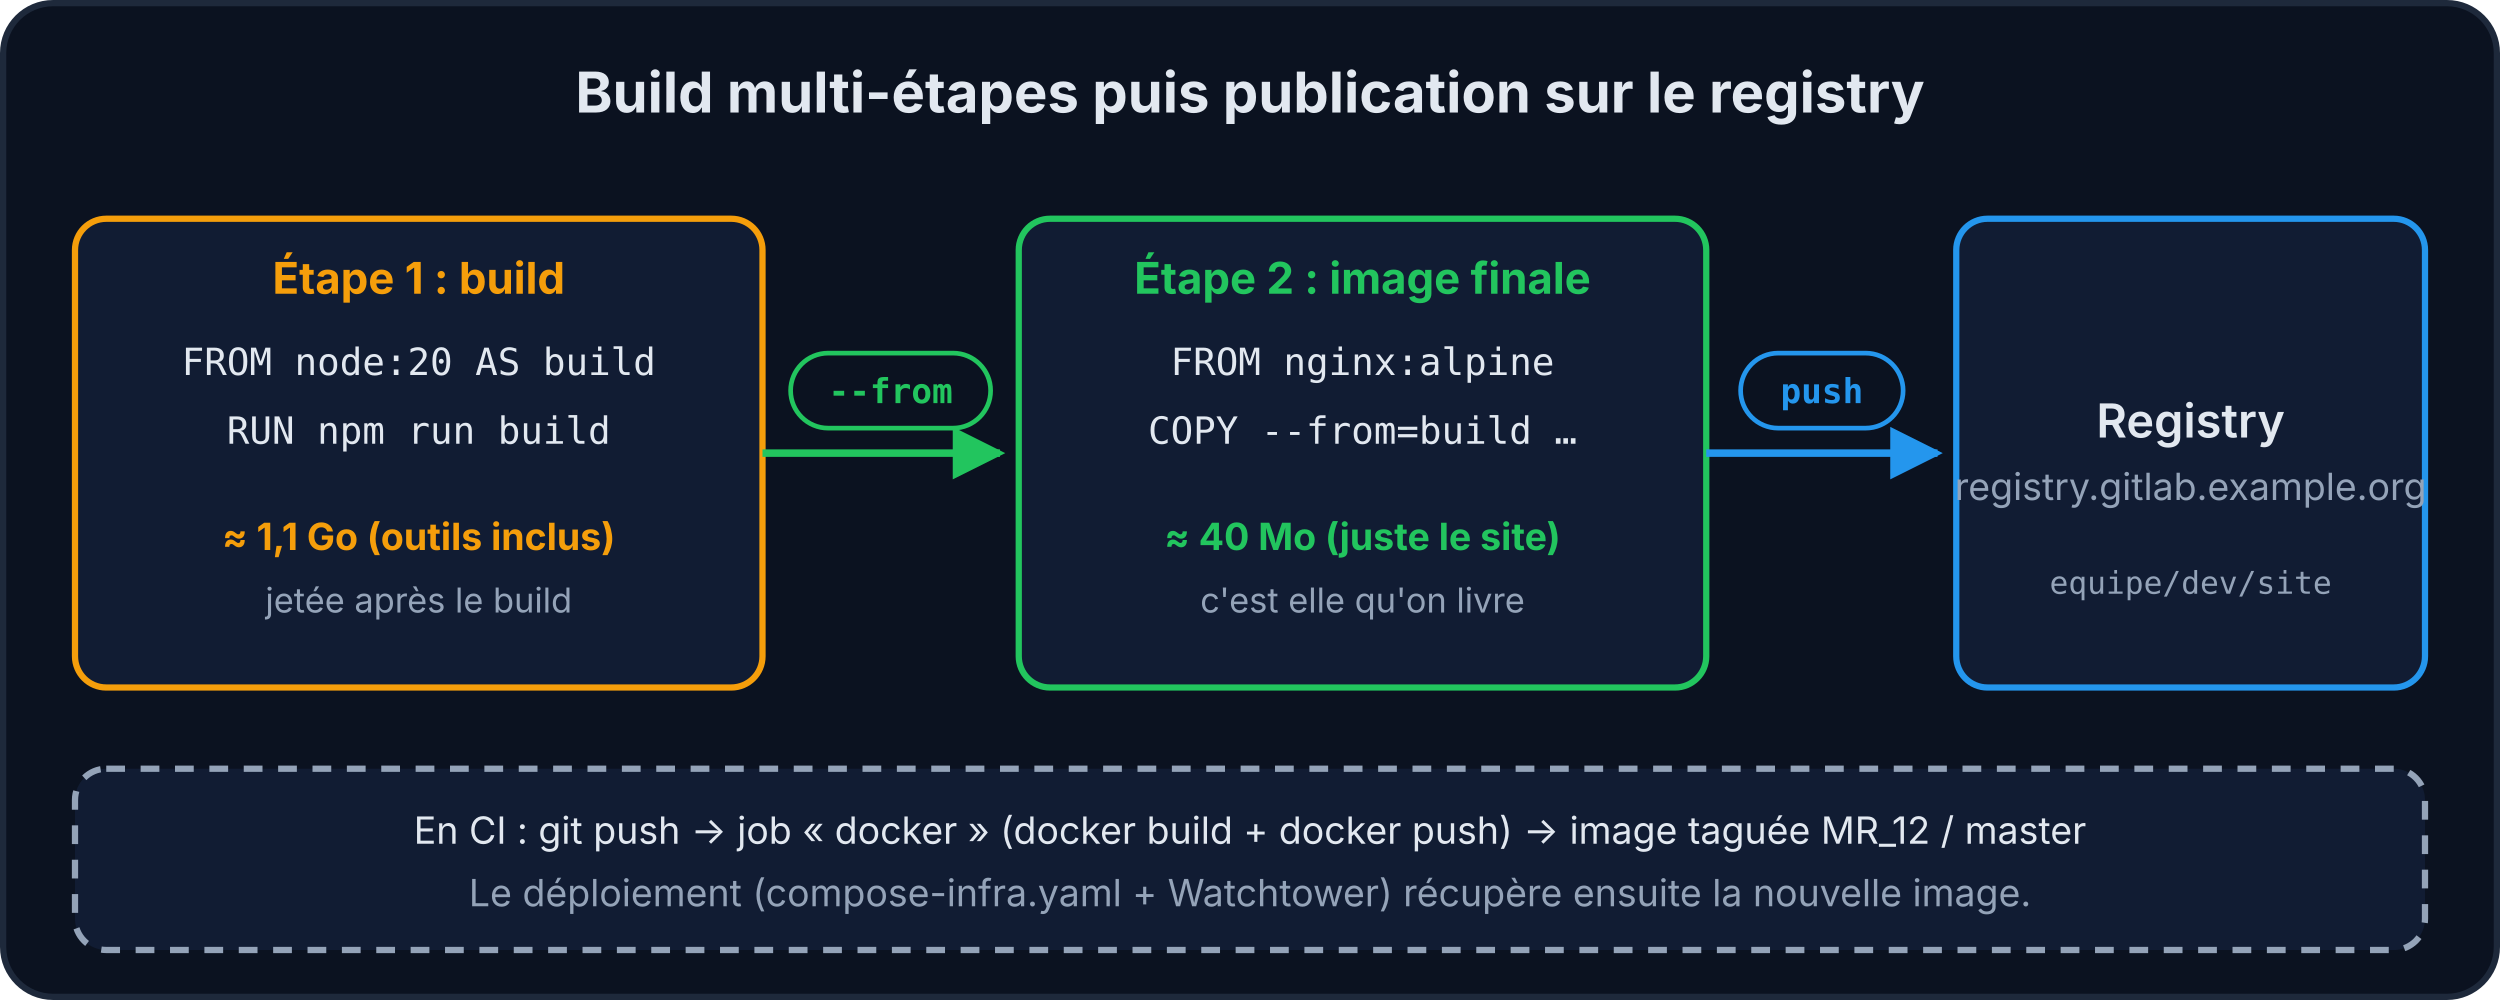
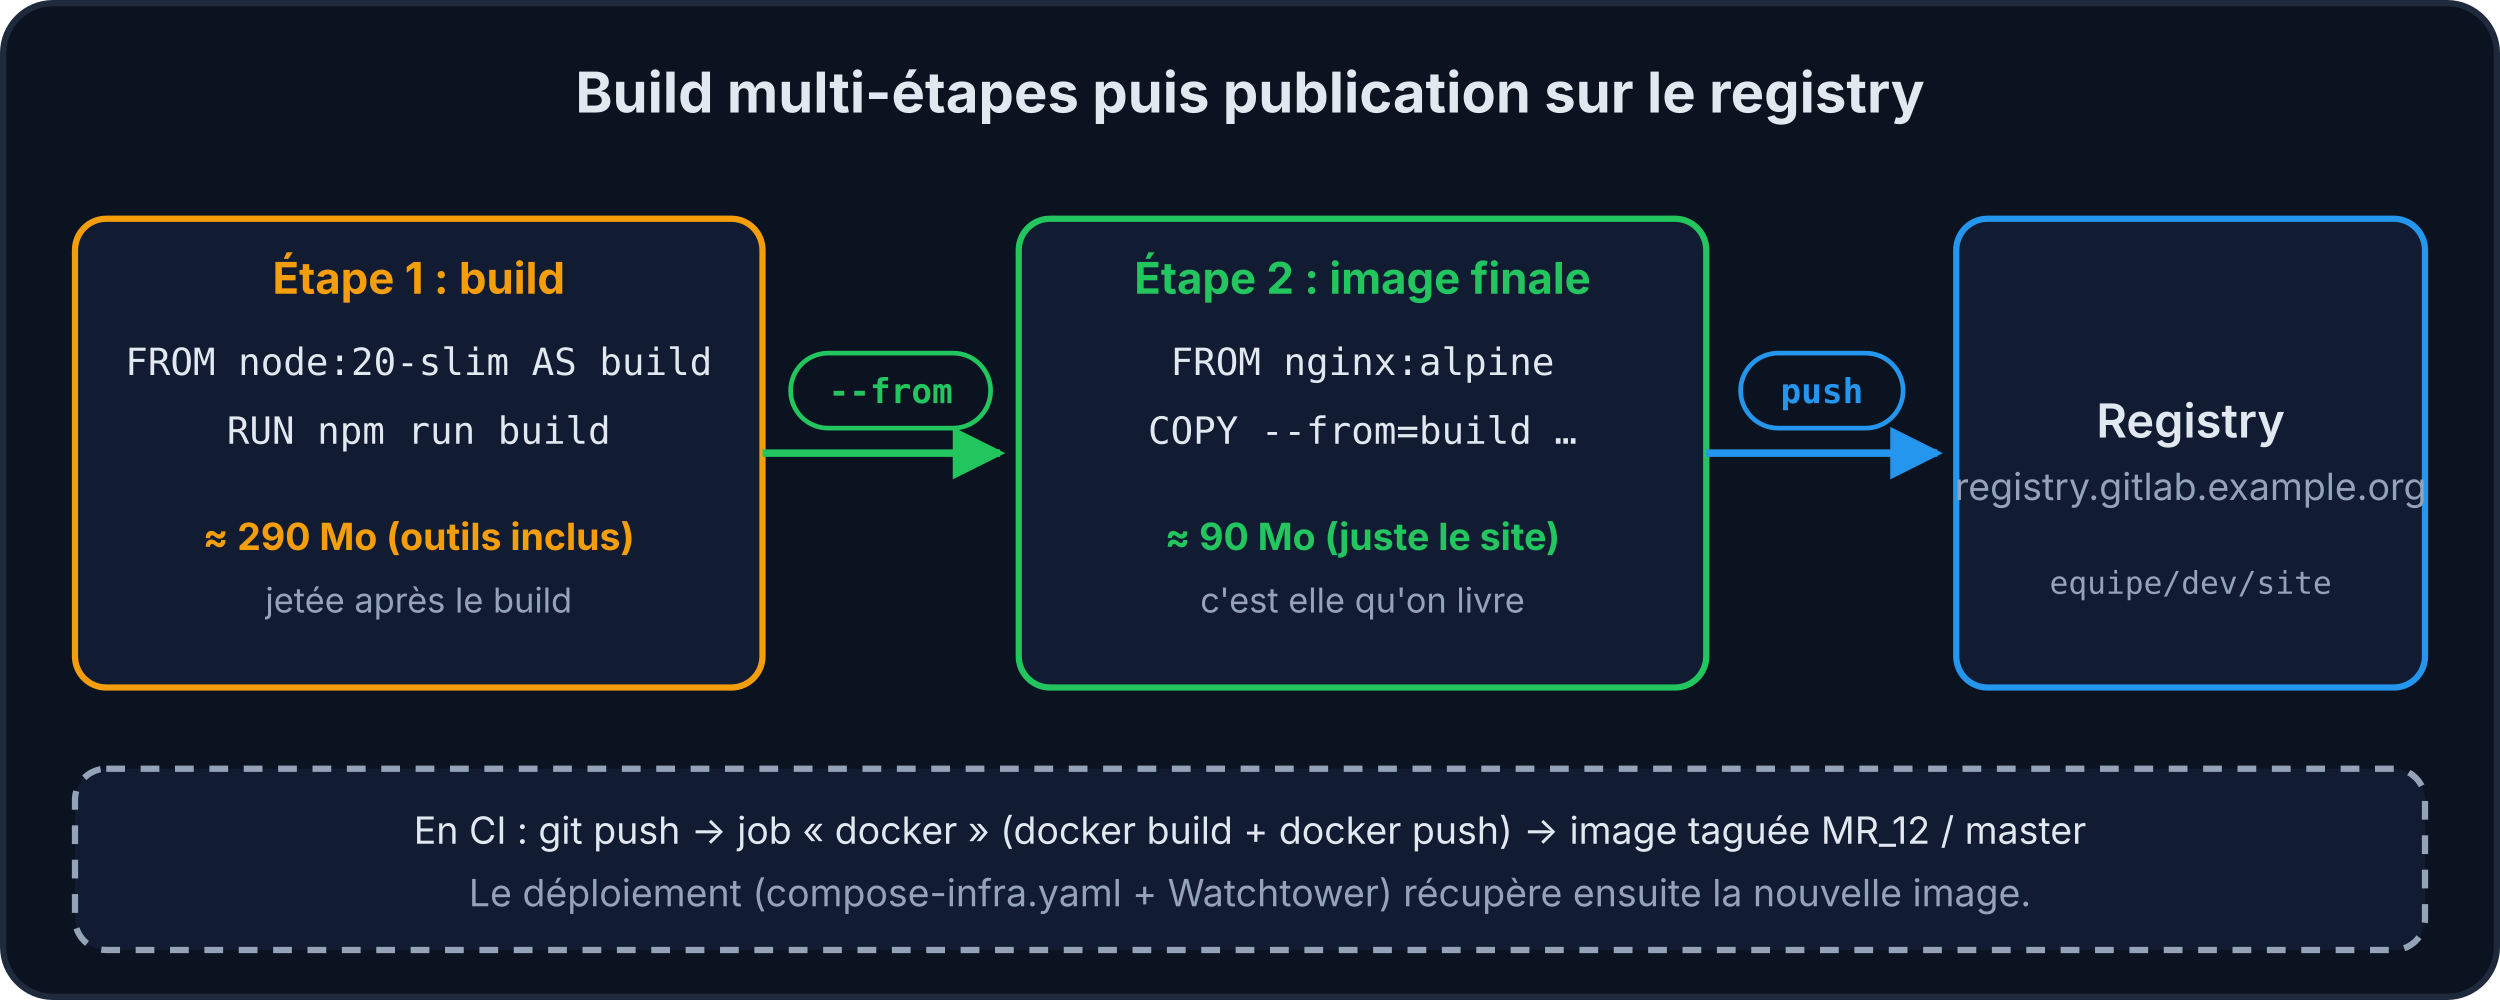
<svg xmlns="http://www.w3.org/2000/svg" viewBox="0 0 800 320" role="img" aria-labelledby="t d" font-family="Inter, system-ui, -apple-system, 'Segoe UI', sans-serif">
  <defs>
    <marker id="ab" viewBox="0 0 10 10" refX="9" refY="5" markerWidth="7" markerHeight="7" orient="auto-start-reverse">
      <path d="M0 0L10 5L0 10z" fill="#2496ED" />
    </marker>
    <marker id="ar" viewBox="0 0 10 10" refX="9" refY="5" markerWidth="7" markerHeight="7" orient="auto-start-reverse">
      <path d="M0 0L10 5L0 10z" fill="#6366F1" />
    </marker>
    <marker id="ag" viewBox="0 0 10 10" refX="9" refY="5" markerWidth="7" markerHeight="7" orient="auto-start-reverse">
      <path d="M0 0L10 5L0 10z" fill="#22c55e" />
    </marker>
    <marker id="am" viewBox="0 0 10 10" refX="9" refY="5" markerWidth="7" markerHeight="7" orient="auto-start-reverse">
      <path d="M0 0L10 5L0 10z" fill="#f59e0b" />
    </marker>
    <marker id="as" viewBox="0 0 10 10" refX="9" refY="5" markerWidth="7" markerHeight="7" orient="auto-start-reverse">
      <path d="M0 0L10 5L0 10z" fill="#94a3b8" />
    </marker>
  </defs>
  <rect x="1" y="1" width="798" height="318" rx="16" fill="#0b1220" stroke="#1e293b" stroke-width="2" />
  <text x="400" y="36" font-size="18" fill="#e2e8f0" font-weight="700" text-anchor="middle">Build multi-étapes puis publication sur le registry</text>
  <rect x="24" y="70" width="220" height="150" rx="10" fill="#111c33" stroke="#f59e0b" stroke-width="2" />
  <text x="134" y="94" font-size="14" fill="#f59e0b" font-weight="700" text-anchor="middle">Étape 1 : build</text>
-   <text x="134" y="120" font-size="12" fill="#e2e8f0" font-weight="400" text-anchor="middle" font-family="ui-monospace, SFMono-Regular, Menlo, Consolas, monospace">FROM node:20 AS build</text>
+   <text x="134" y="120" font-size="12" fill="#e2e8f0" font-weight="400" text-anchor="middle" font-family="ui-monospace, SFMono-Regular, Menlo, Consolas, monospace">FROM node:20-slim AS build</text>
  <text x="134" y="142" font-size="12" fill="#e2e8f0" font-weight="400" text-anchor="middle" font-family="ui-monospace, SFMono-Regular, Menlo, Consolas, monospace">RUN npm run build</text>
-   <text x="134" y="176" font-size="12" fill="#f59e0b" font-weight="700" text-anchor="middle">≈ 1,1 Go (outils inclus)</text>
+   <text x="134" y="176" font-size="12" fill="#f59e0b" font-weight="700" text-anchor="middle">≈ 290 Mo (outils inclus)</text>
  <text x="134" y="196" font-size="11" fill="#94a3b8" font-weight="400" text-anchor="middle">jetée après le build</text>
  <line x1="244" y1="145" x2="320" y2="145" stroke="#22c55e" stroke-width="2.4" marker-end="url(#ag)" />
  <rect x="253.0" y="113" width="64" height="24" rx="12" fill="#0b1220" stroke="#22c55e" stroke-width="1.5" />
  <text x="285" y="129" font-size="11" fill="#22c55e" font-weight="600" text-anchor="middle" font-family="ui-monospace, SFMono-Regular, Menlo, Consolas, monospace">--from</text>
  <rect x="326" y="70" width="220" height="150" rx="10" fill="#111c33" stroke="#22c55e" stroke-width="2" />
  <text x="436" y="94" font-size="14" fill="#22c55e" font-weight="700" text-anchor="middle">Étape 2 : image finale</text>
  <text x="436" y="120" font-size="12" fill="#e2e8f0" font-weight="400" text-anchor="middle" font-family="ui-monospace, SFMono-Regular, Menlo, Consolas, monospace">FROM nginx:alpine</text>
  <text x="436" y="142" font-size="12" fill="#e2e8f0" font-weight="400" text-anchor="middle" font-family="ui-monospace, SFMono-Regular, Menlo, Consolas, monospace">COPY --from=build …</text>
-   <text x="436" y="176" font-size="12" fill="#22c55e" font-weight="700" text-anchor="middle">≈ 40 Mo (juste le site)</text>
+   <text x="436" y="176" font-size="12" fill="#22c55e" font-weight="700" text-anchor="middle">≈ 90 Mo (juste le site)</text>
  <text x="436" y="196" font-size="11" fill="#94a3b8" font-weight="400" text-anchor="middle">c'est elle qu'on livre</text>
  <line x1="546" y1="145" x2="620" y2="145" stroke="#2496ED" stroke-width="2.4" marker-end="url(#ab)" />
  <rect x="557.0" y="113" width="52" height="24" rx="12" fill="#0b1220" stroke="#2496ED" stroke-width="1.5" />
  <text x="583" y="129" font-size="11" fill="#2496ED" font-weight="600" text-anchor="middle" font-family="ui-monospace, SFMono-Regular, Menlo, Consolas, monospace">push</text>
  <rect x="626" y="70" width="150" height="150" rx="10" fill="#111c33" stroke="#2496ED" stroke-width="2" />
  <text x="701.0" y="140" font-size="15" fill="#e2e8f0" font-weight="600" text-anchor="middle">Registry</text>
  <text x="701.0" y="160" font-size="12" fill="#94a3b8" font-weight="400" text-anchor="middle">registry.gitlab.example.org</text>
  <text x="701" y="190" font-size="10" fill="#94a3b8" font-weight="400" text-anchor="middle" font-family="ui-monospace, SFMono-Regular, Menlo, Consolas, monospace">equipe/dev/site</text>
  <rect x="24" y="246" width="752" height="58" rx="10" fill="#111c33" stroke="#94a3b8" stroke-width="2" stroke-dasharray="6 5" />
  <text x="400" y="270" font-size="12" fill="#e2e8f0" font-weight="400" text-anchor="middle">En CI : git push → job « docker » (docker build + docker push) → image taguée MR_12 / master</text>
  <text x="400" y="290" font-size="12" fill="#94a3b8" font-weight="400" text-anchor="middle">Le déploiement (compose-infra.yaml + Watchtower) récupère ensuite la nouvelle image.</text>
</svg>
